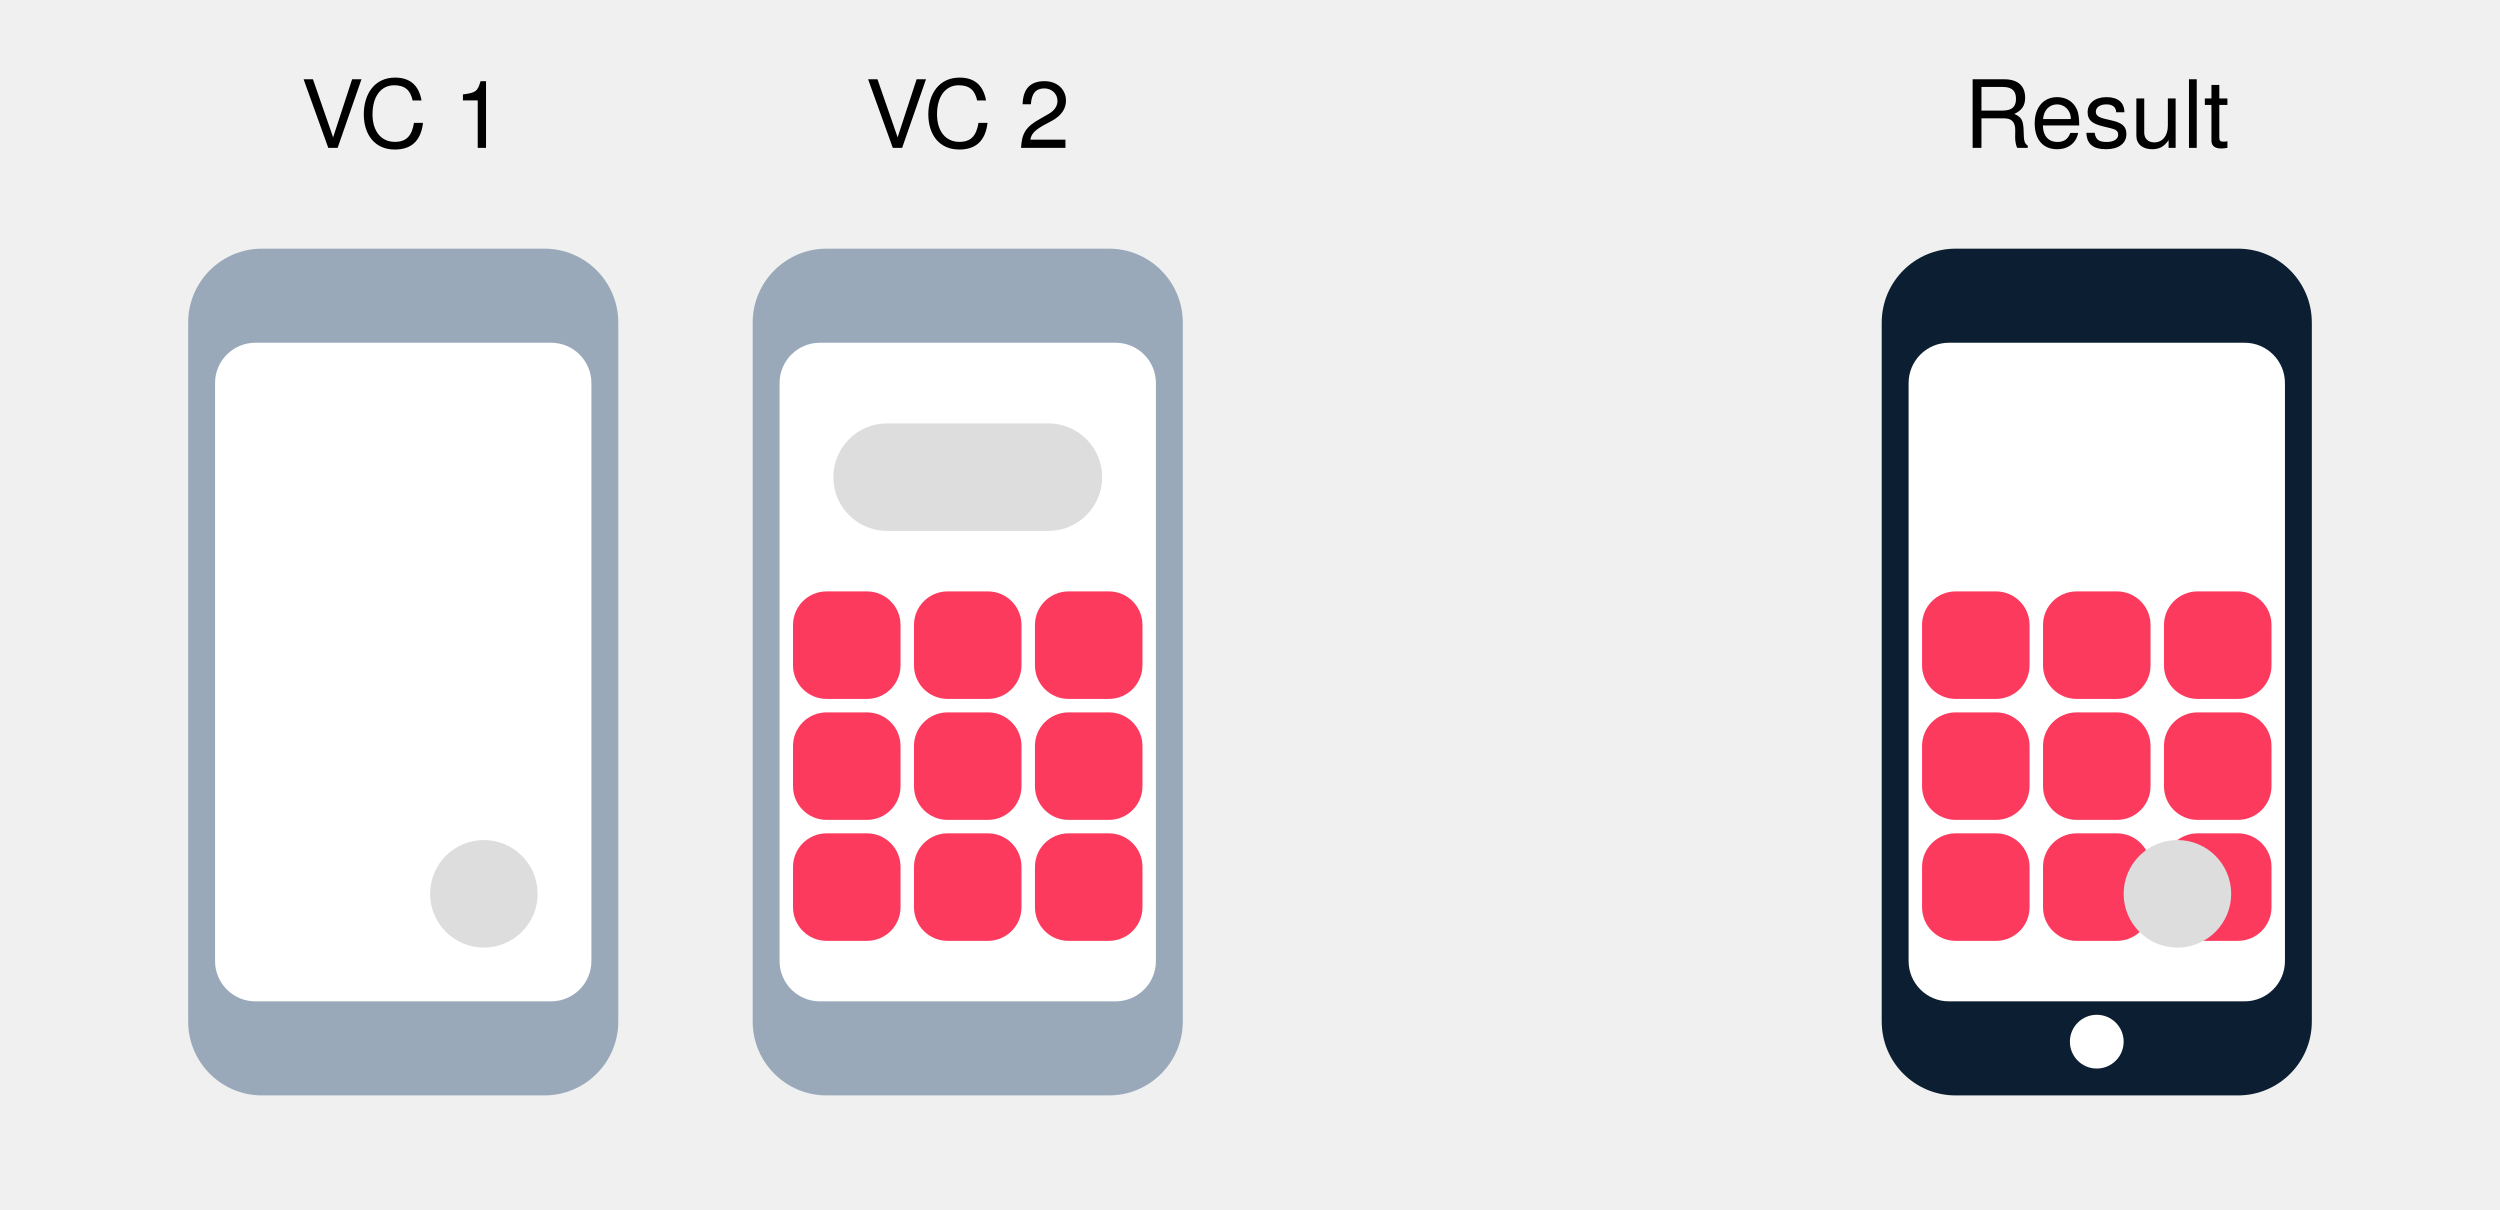
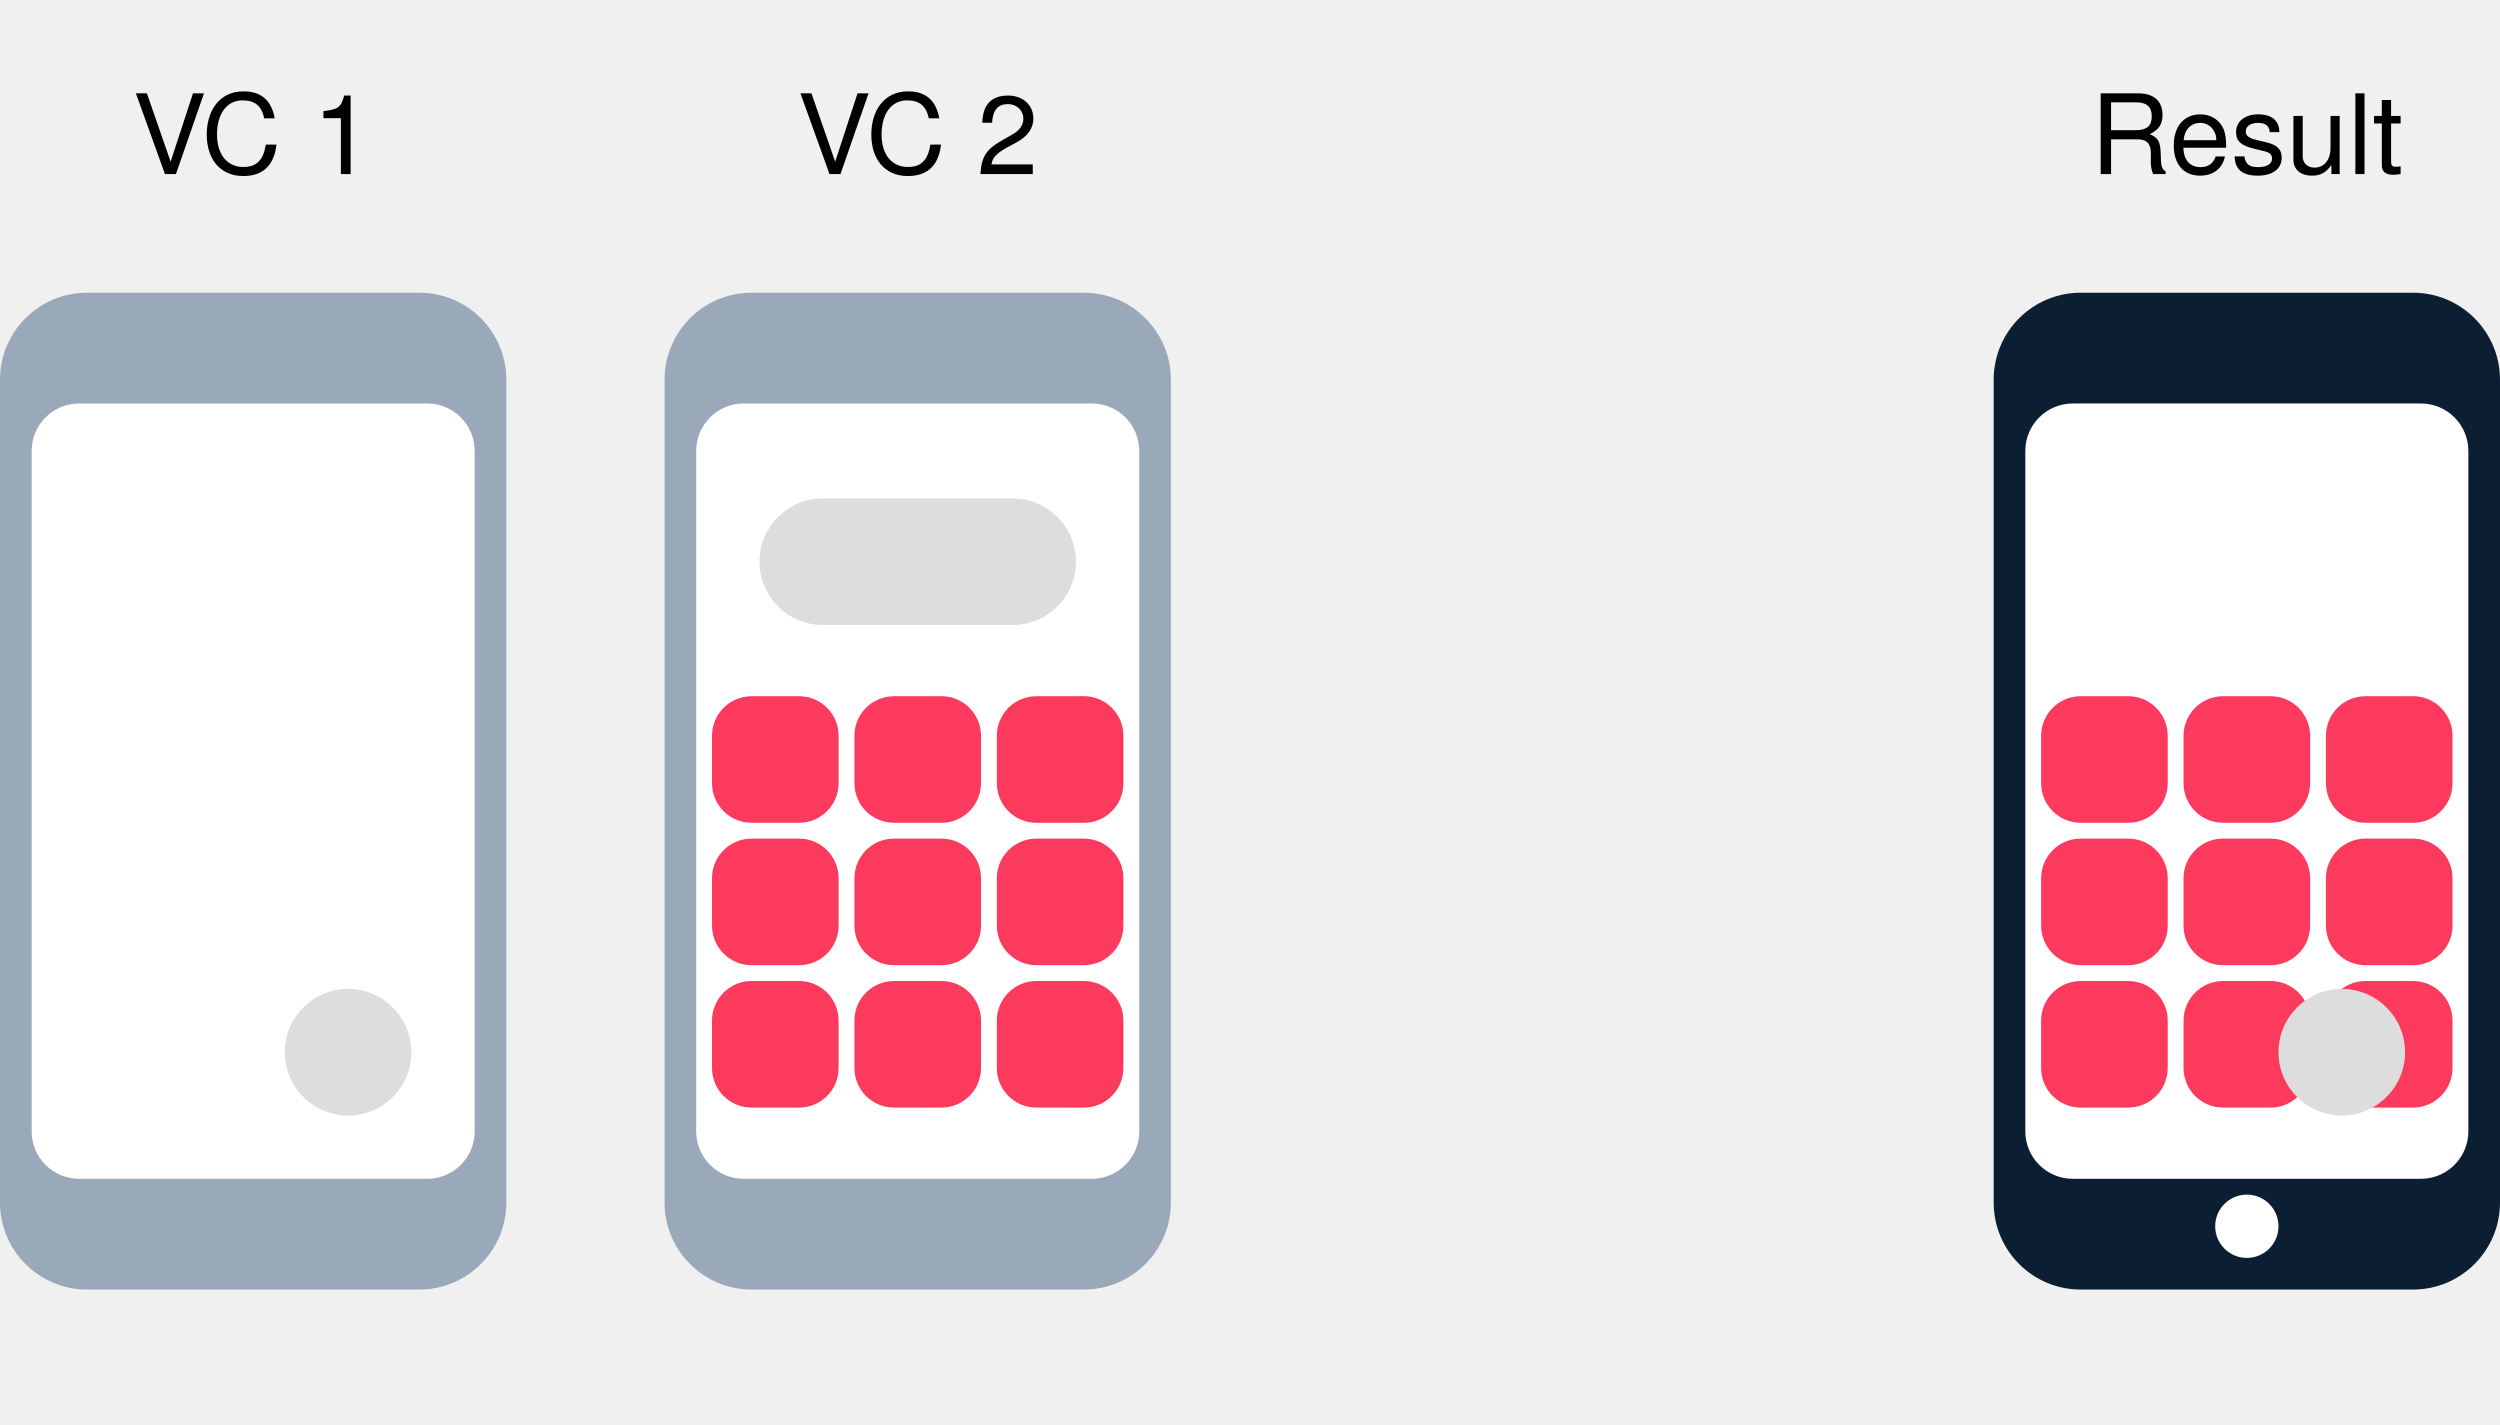
- <svg xmlns="http://www.w3.org/2000/svg" xmlns:xlink="http://www.w3.org/1999/xlink" width="372px" height="180px" viewBox="0 0 372 180" version="1.1">
+ <svg xmlns="http://www.w3.org/2000/svg" xmlns:xlink="http://www.w3.org/1999/xlink" width="316px" height="180px" viewBox="0 0 316 180" version="1.1">
  <defs>
    <clipPath id="screen">
      <rect fill="#FFFFFF" x="0" y="0" width="56" height="98" rx="6" />
    </clipPath>
    <rect id="square" fill="#FC3A5E" x="-8" y="-8" width="16" height="16" rx="5" />
    <g id="v1">
      <text font-family="HelveticaNeue-Light, Helvetica Neue" font-size="14" fill="#000000" x="32" y="6" text-anchor="middle" alignment-baseline="central">
                VC 1
            </text>
      <g transform="translate(0, 21)">
        <rect fill="#99A9BA" x="0" y="0" width="64" height="126" rx="11" />
        <g transform="translate(4, 14)" clip-path="url(#screen)">
          <rect fill="#FFFFFF" x="0" y="0" width="56" height="98" rx="6" />
          <rect fill="#DDDDDD" x="32" y="74" width="16" height="16" rx="8" />
        </g>
      </g>
    </g>
    <g id="v2">
      <text font-family="HelveticaNeue-Light, Helvetica Neue" font-size="14" fill="#000000" x="32" y="6" text-anchor="middle" alignment-baseline="central">
                VC 2
            </text>
      <g transform="translate(0, 21)">
        <rect fill="#99A9BA" x="0" y="0" width="64" height="126" rx="11" />
        <g transform="translate(4, 14)" clip-path="url(#screen)">
          <rect fill="#FFFFFF" x="0" y="0" width="56" height="98" rx="6" />
          <rect fill="#DDDDDD" x="8" y="12" width="40" height="16" rx="8" />
          <g transform="translate(0, 45)">
            <use x="10" xlink:href="#square" />
            <use x="28" xlink:href="#square" />
            <use x="46" xlink:href="#square" />
          </g>
          <g transform="translate(0, 63)">
            <use x="10" xlink:href="#square" />
            <use x="28" xlink:href="#square" />
            <use x="46" xlink:href="#square" />
          </g>
          <g transform="translate(0, 81)">
            <use x="10" xlink:href="#square" />
            <use x="28" xlink:href="#square" />
            <use x="46" xlink:href="#square" />
          </g>
        </g>
      </g>
    </g>
    <g id="animate">
      <text font-family="HelveticaNeue-Light, Helvetica Neue" font-size="14" fill="#000000" x="32" y="6" text-anchor="middle" alignment-baseline="central">
                Result
            </text>
      <g transform="translate(0, 21)">
        <rect fill="#0C1E31" x="0" y="0" width="64" height="126" rx="11" />
        <circle fill="#FFFFFF" cx="32" cy="118" r="4" />
        <g transform="translate(4, 14)" clip-path="url(#screen)">
          <rect fill="#FFFFFF" x="0" y="0" width="56" height="98" rx="6" />
          <g transform="translate(0, 45)">
            <use transform="translate(10,0)" xlink:href="#square">
              <animateTransform attributeName="transform" type="scale" additive="sum" values="0.5 0.5;1 1;1 1;0.5 0.5;0.5 0.5" dur="2s" calcMode="spline" keySplines="0.4,0,0.2,1;0.4,0,0.2,1;0.4,0,0.2,1;0.4,0,0.2,1" keyTimes="0;0.15;0.5;0.65;1" repeatCount="indefinite" fill="freeze" />
              <animate attributeName="opacity" values="0; 1.0; 1.0; 0; 0" calcMode="spline" keySplines="0.4,0,0.2,1;0.4,0,0.2,1;0.4,0,0.2,1;0.4,0,0.2,1" dur="2s" repeatCount="indefinite" fill="freeze" />
            </use>
            <use transform="translate(28,0)" xlink:href="#square">
              <animateTransform attributeName="transform" type="scale" additive="sum" values="0.5 0.5;1 1;1 1;0.5 0.5;0.5 0.5" dur="2s" begin="0.04s" calcMode="spline" keySplines="0.4,0,0.2,1;0.4,0,0.2,1;0.4,0,0.2,1;0.4,0,0.2,1" keyTimes="0;0.15;0.5;0.65;1" repeatCount="indefinite" fill="freeze" />
              <animate attributeName="opacity" values="0; 1.0; 1.0; 0; 0" calcMode="spline" keySplines="0.4,0,0.2,1;0.4,0,0.2,1;0.4,0,0.2,1;0.4,0,0.2,1" dur="2s" begin="0.04s" repeatCount="indefinite" fill="freeze" />
            </use>
            <use transform="translate(46,0)" xlink:href="#square">
              <animateTransform attributeName="transform" type="scale" additive="sum" values="0.5 0.5;1 1;1 1;0.5 0.5;0.5 0.5" dur="2s" begin="0.08s" calcMode="spline" keySplines="0.4,0,0.2,1;0.4,0,0.2,1;0.4,0,0.2,1;0.4,0,0.2,1" keyTimes="0;0.15;0.5;0.65;1" repeatCount="indefinite" fill="freeze" />
              <animate attributeName="opacity" values="0; 1.0; 1.0; 0; 0" calcMode="spline" keySplines="0.4,0,0.2,1;0.4,0,0.2,1;0.4,0,0.2,1;0.4,0,0.2,1" dur="2s" begin="0.08s" repeatCount="indefinite" fill="freeze" />
            </use>
          </g>
          <g transform="translate(0, 63)">
            <use transform="translate(10,0)" xlink:href="#square">
              <animateTransform attributeName="transform" type="scale" additive="sum" values="0.5 0.5;1 1;1 1;0.5 0.5;0.5 0.5" dur="2s" begin="0.12s" calcMode="spline" keySplines="0.4,0,0.2,1;0.4,0,0.2,1;0.4,0,0.2,1;0.4,0,0.2,1" keyTimes="0;0.15;0.5;0.65;1" repeatCount="indefinite" fill="freeze" />
              <animate attributeName="opacity" values="0; 1.0; 1.0; 0; 0" calcMode="spline" keySplines="0.4,0,0.2,1;0.4,0,0.2,1;0.4,0,0.2,1;0.4,0,0.2,1" dur="2s" begin="0.12s" repeatCount="indefinite" fill="freeze" />
            </use>
            <use transform="translate(28,0)" xlink:href="#square">
              <animateTransform attributeName="transform" type="scale" additive="sum" values="0.5 0.5;1 1;1 1;0.5 0.5;0.5 0.5" dur="2s" begin="0.16s" calcMode="spline" keySplines="0.4,0,0.2,1;0.4,0,0.2,1;0.4,0,0.2,1;0.4,0,0.2,1" keyTimes="0;0.15;0.5;0.65;1" repeatCount="indefinite" fill="freeze" />
              <animate attributeName="opacity" values="0; 1.0; 1.0; 0; 0" calcMode="spline" keySplines="0.4,0,0.2,1;0.4,0,0.2,1;0.4,0,0.2,1;0.4,0,0.2,1" dur="2s" begin="0.16s" repeatCount="indefinite" fill="freeze" />
            </use>
            <use transform="translate(46,0)" xlink:href="#square">
              <animateTransform attributeName="transform" type="scale" additive="sum" values="0.5 0.5;1 1;1 1;0.5 0.5;0.5 0.5" dur="2s" begin="0.2s" calcMode="spline" keySplines="0.4,0,0.2,1;0.4,0,0.2,1;0.4,0,0.2,1;0.4,0,0.2,1" keyTimes="0;0.15;0.5;0.65;1" repeatCount="indefinite" fill="freeze" />
              <animate attributeName="opacity" values="0; 1.0; 1.0; 0; 0" calcMode="spline" keySplines="0.4,0,0.2,1;0.4,0,0.2,1;0.4,0,0.2,1;0.4,0,0.2,1" dur="2s" begin="0.2s" repeatCount="indefinite" fill="freeze" />
            </use>
          </g>
          <g transform="translate(0, 81)">
            <use transform="translate(10,0)" xlink:href="#square">
              <animateTransform attributeName="transform" type="scale" additive="sum" values="0.5 0.5;1 1;1 1;0.5 0.5;0.5 0.5" dur="2s" begin="0.24s" calcMode="spline" keySplines="0.4,0,0.2,1;0.4,0,0.2,1;0.4,0,0.2,1;0.4,0,0.2,1" keyTimes="0;0.15;0.5;0.65;1" repeatCount="indefinite" fill="freeze" />
              <animate attributeName="opacity" values="0; 1.0; 1.0; 0; 0" calcMode="spline" keySplines="0.4,0,0.2,1;0.4,0,0.2,1;0.4,0,0.2,1;0.4,0,0.2,1" dur="2s" begin="0.24s" repeatCount="indefinite" fill="freeze" />
            </use>
            <use transform="translate(28,0)" xlink:href="#square">
              <animateTransform attributeName="transform" type="scale" additive="sum" values="0.5 0.5;1 1;1 1;0.5 0.5;0.5 0.5" dur="2s" begin="0.28s" calcMode="spline" keySplines="0.4,0,0.2,1;0.4,0,0.2,1;0.4,0,0.2,1;0.4,0,0.2,1" keyTimes="0;0.15;0.5;0.65;1" repeatCount="indefinite" fill="freeze" />
              <animate attributeName="opacity" values="0; 1.0; 1.0; 0; 0" calcMode="spline" keySplines="0.4,0,0.2,1;0.4,0,0.2,1;0.4,0,0.2,1;0.4,0,0.2,1" dur="2s" begin="0.28s" repeatCount="indefinite" fill="freeze" />
            </use>
            <use transform="translate(46,0)" xlink:href="#square">
              <animateTransform attributeName="transform" type="scale" additive="sum" values="0.5 0.5;1 1;1 1;0.5 0.5;0.5 0.5" dur="2s" begin="0.32s" calcMode="spline" keySplines="0.4,0,0.2,1;0.4,0,0.2,1;0.4,0,0.2,1;0.4,0,0.2,1" keyTimes="0;0.15;0.5;0.65;1" repeatCount="indefinite" fill="freeze" />
              <animate attributeName="opacity" values="0; 1.0; 1.0; 0; 0" calcMode="spline" keySplines="0.4,0,0.2,1;0.4,0,0.2,1;0.4,0,0.2,1;0.4,0,0.2,1" dur="2s" keyTimes="0;0.15;0.5;0.65;1" begin="0.32s" repeatCount="indefinite" fill="freeze" />
            </use>
          </g>
          <rect fill="#DDDDDD" x="32" y="74" width="16" height="16" rx="8">
            <animate attributeName="x" values="32;8;8;32;32" dur="2s" keyTimes="0;0.15;0.6;0.75;1" calcMode="spline" keySplines="0.4,0,0.2,1;0.4,0,0.2,1;0.4,0,0.2,1;0.4,0,0.2,1" repeatCount="indefinite" fill="freeze" />
            <animate attributeName="y" values="74;12;12;74;74" dur="2s" keyTimes="0;0.15;0.6;0.75;1" calcMode="spline" keySplines="0.4,0,0.2,1;0.4,0,0.2,1;0.4,0,0.2,1;0.4,0,0.2,1" repeatCount="indefinite" fill="freeze" />
            <animate attributeName="width" values="16;40;40;16;16" dur="2s" keyTimes="0;0.15;0.6;0.75;1" calcMode="spline" keySplines="0.4,0,0.2,1;0.4,0,0.2,1;0.4,0,0.2,1;0.4,0,0.2,1" repeatCount="indefinite" fill="freeze" />
          </rect>
        </g>
      </g>
    </g>
  </defs>
-   <g transform="translate(28, 16)">
+   <g transform="translate(0, 16)">
    <use x="0" xlink:href="#v1" />
    <use x="84" xlink:href="#v2" />
    <use x="252" xlink:href="#animate" />
  </g>
</svg>
